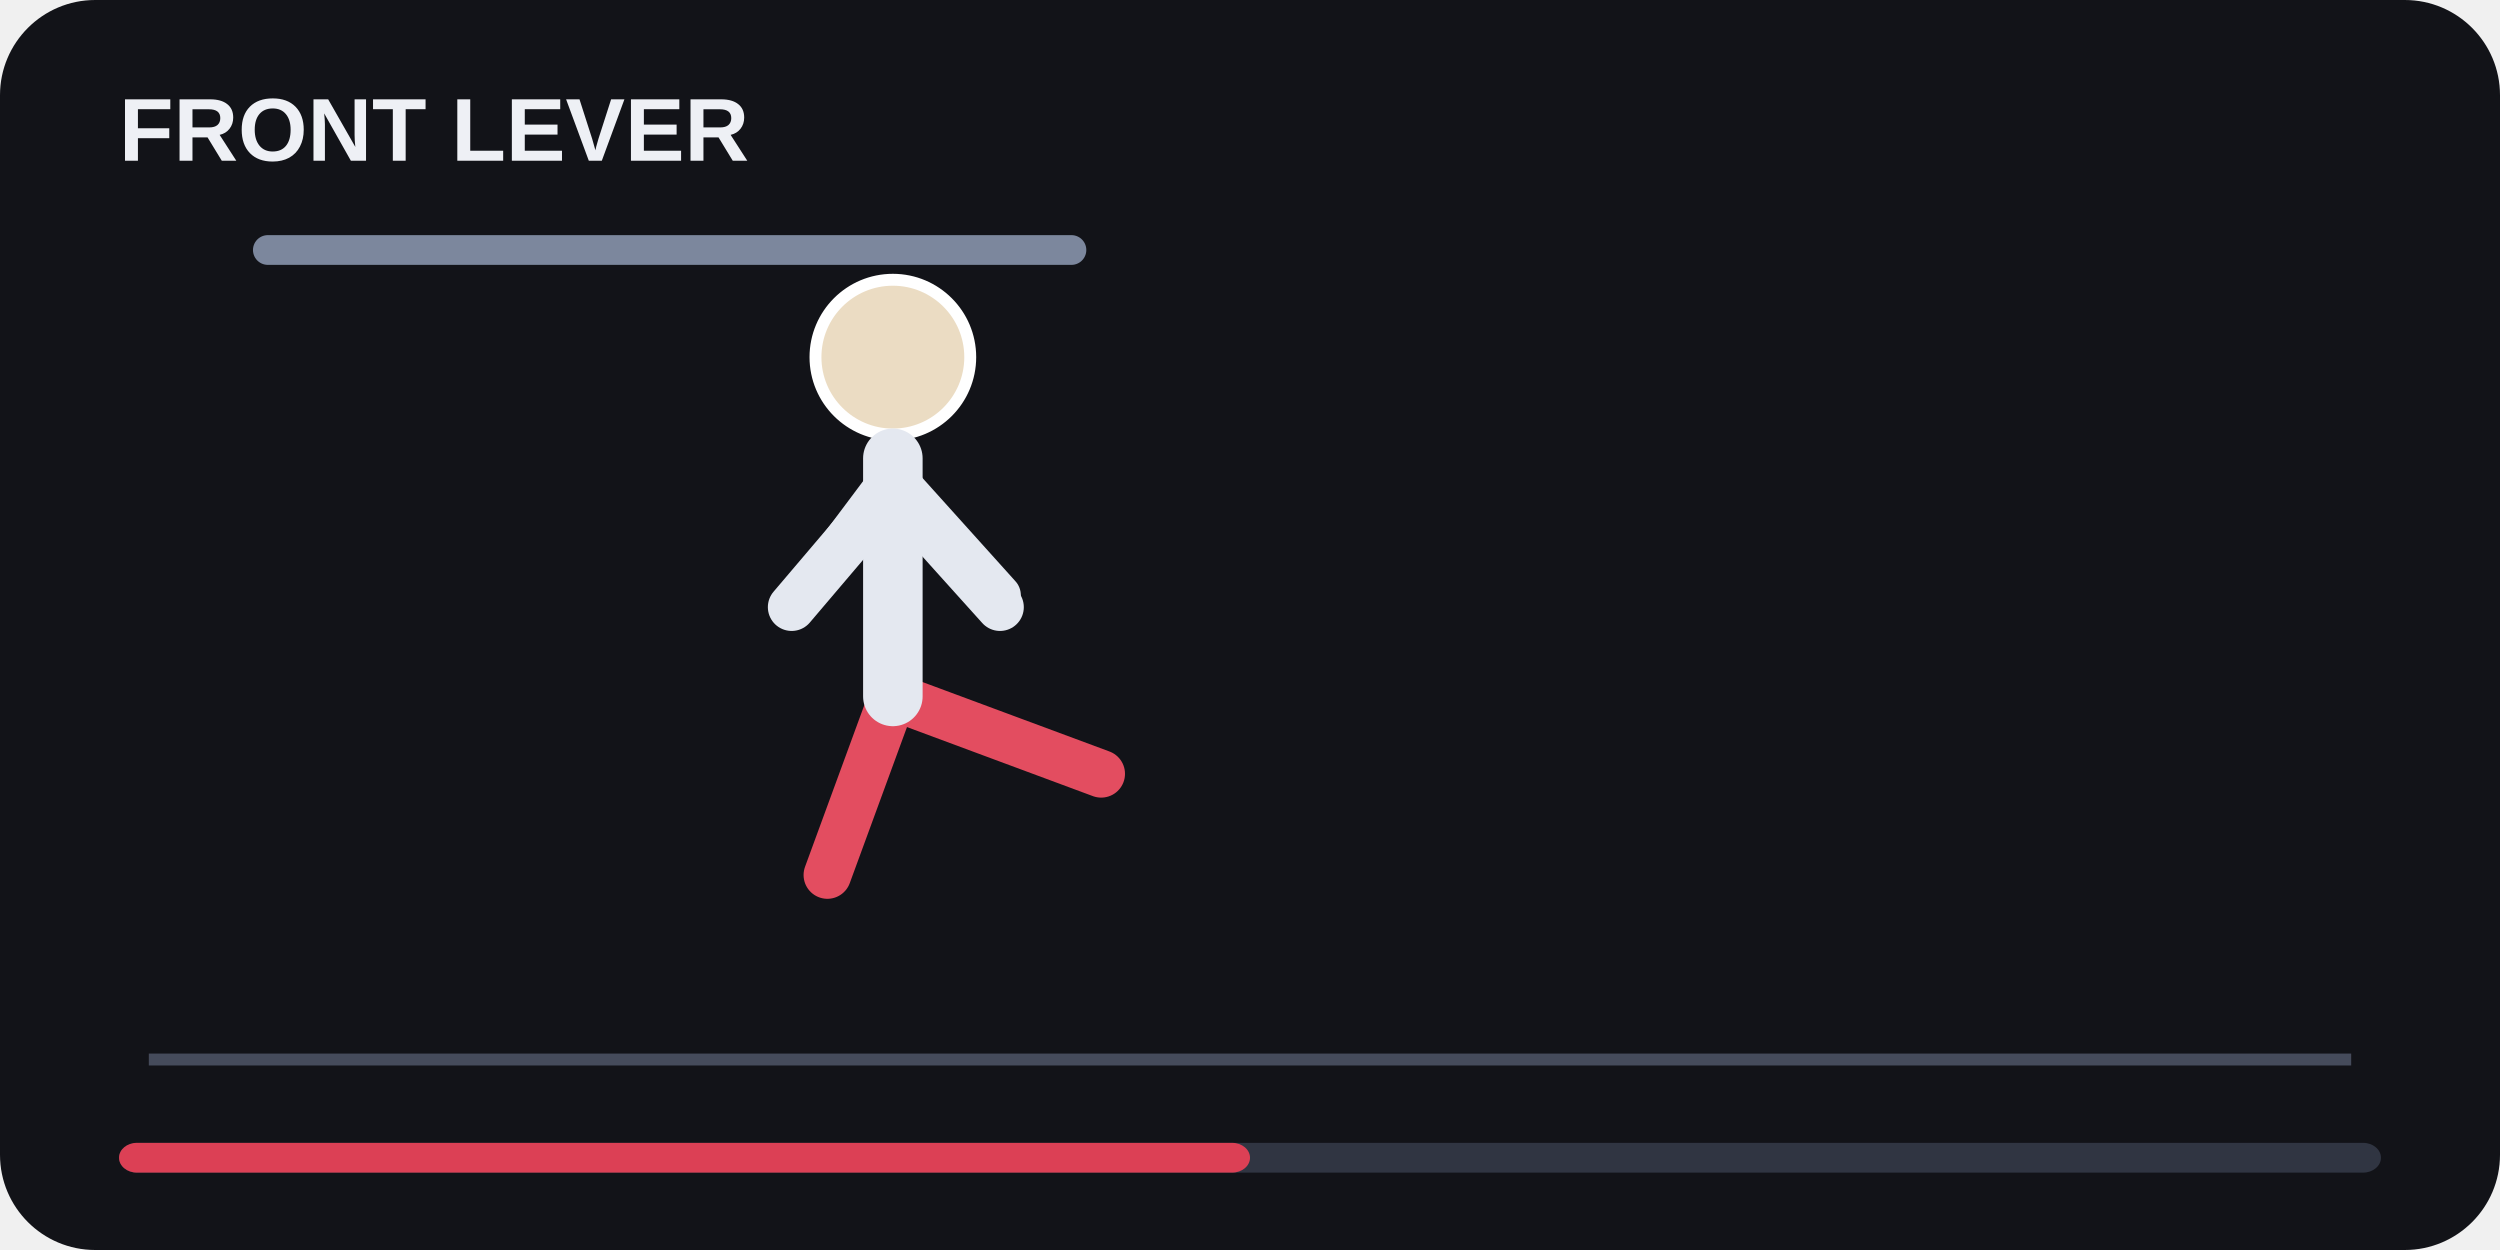
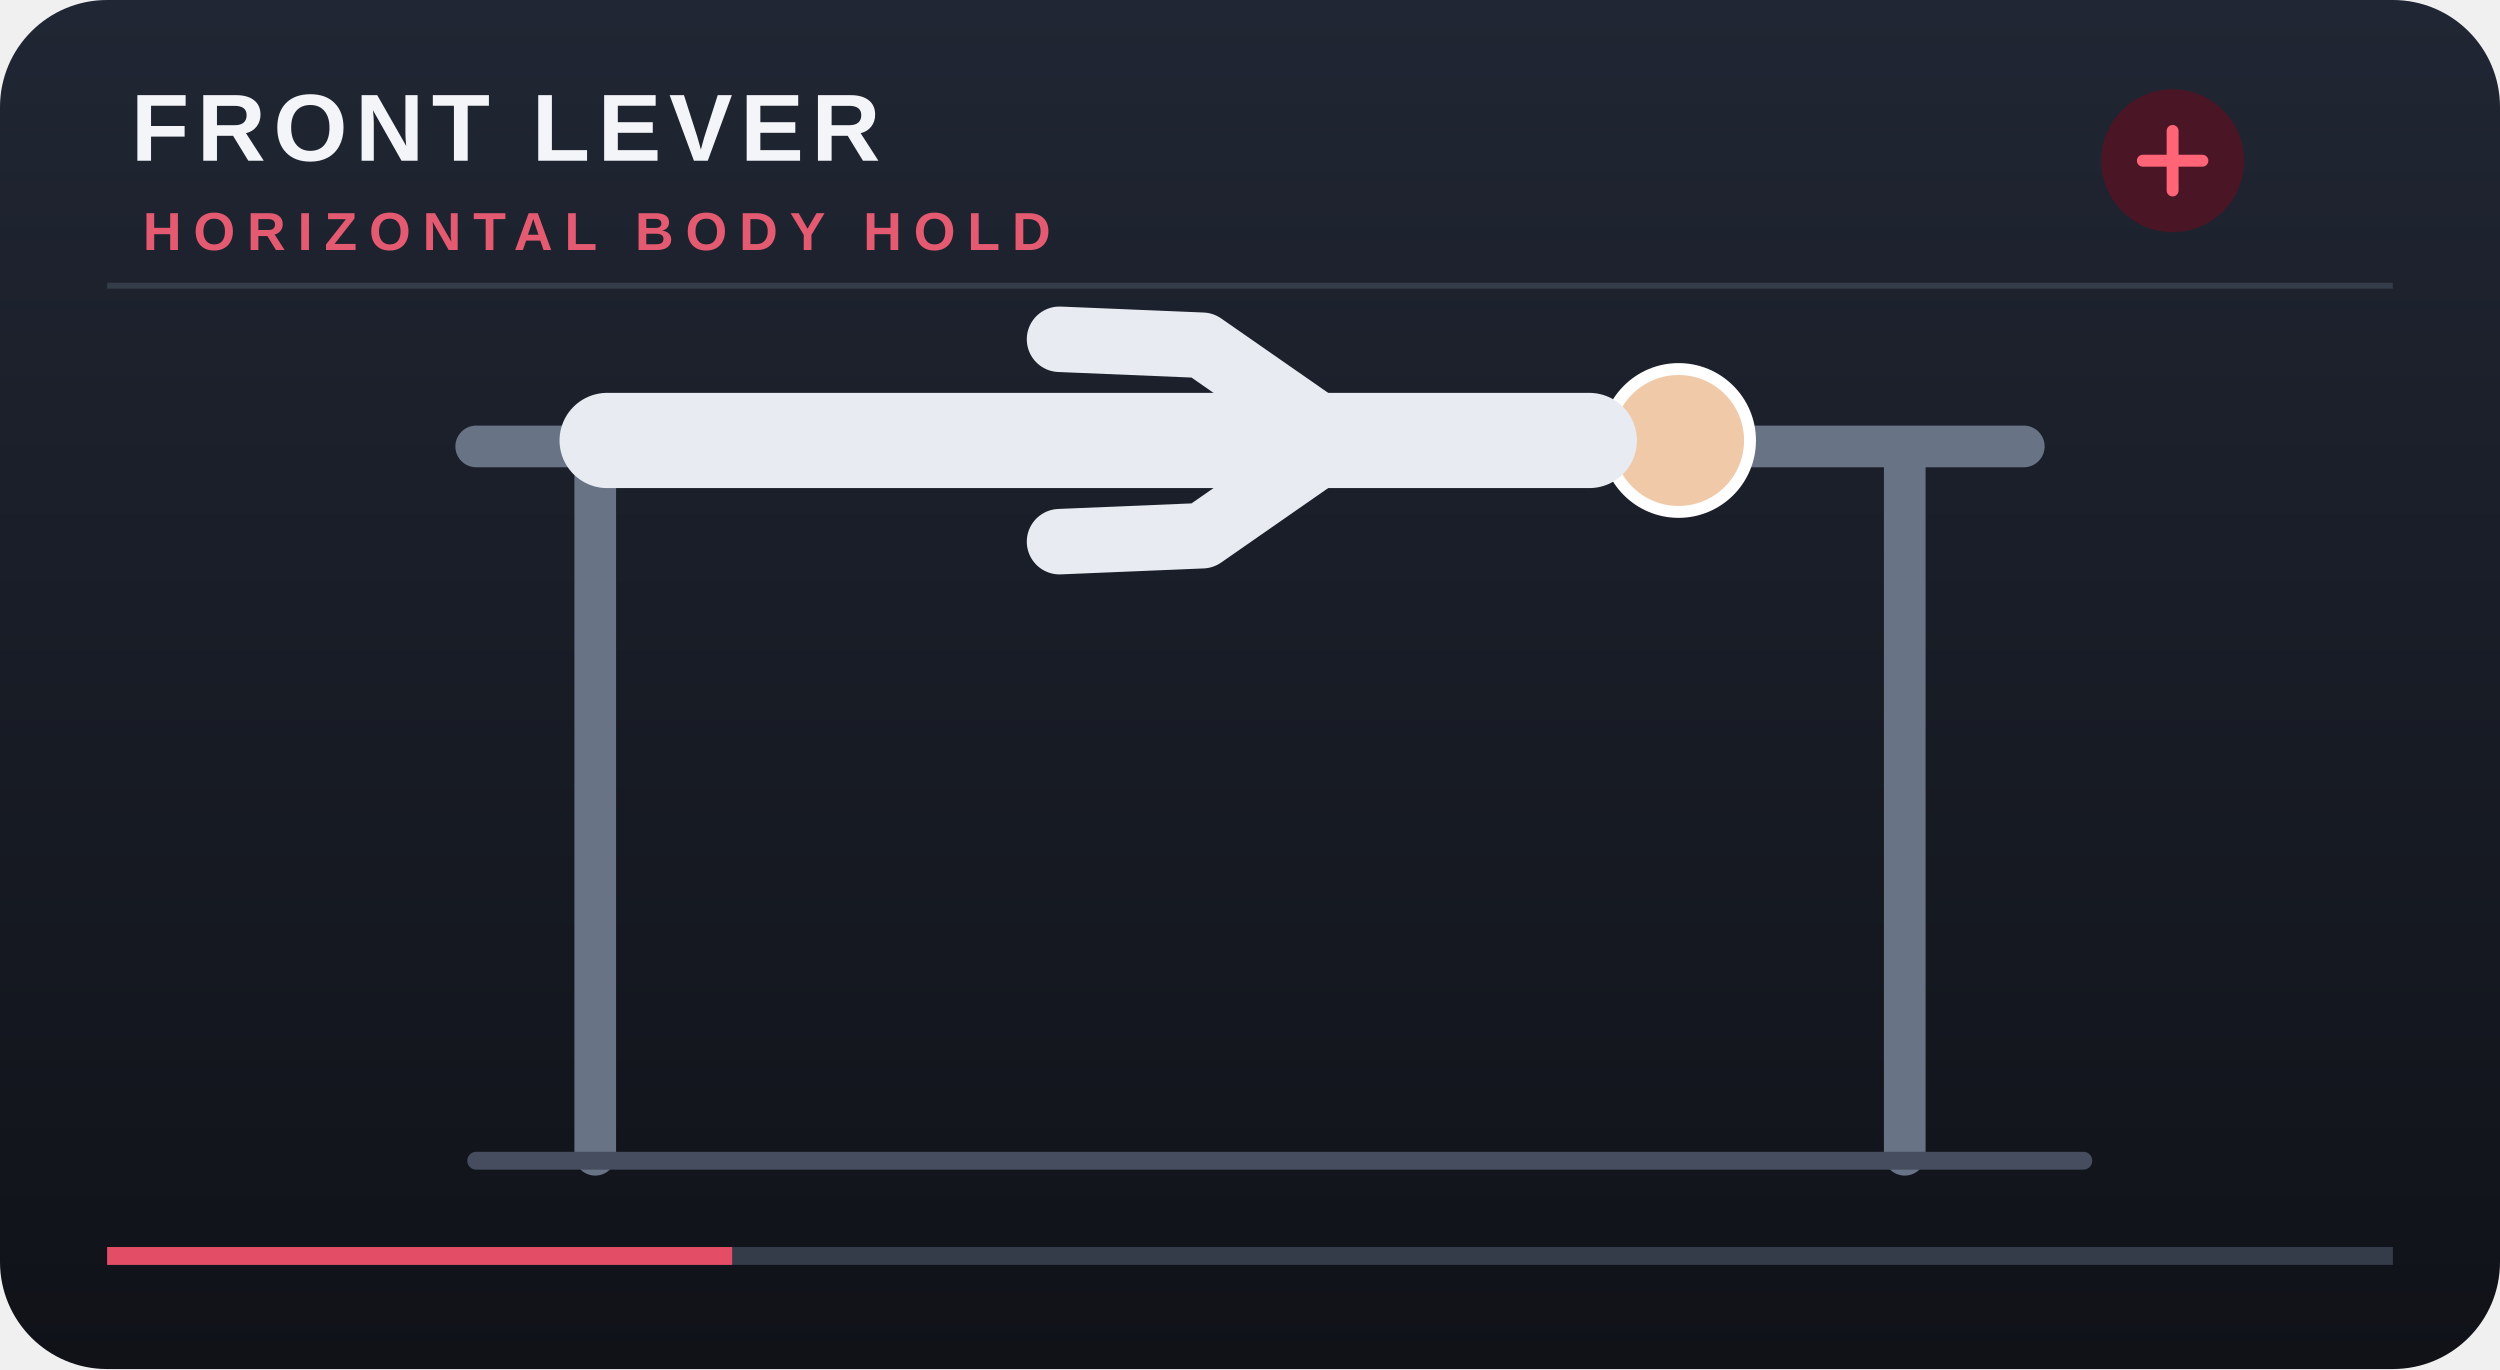
- <svg xmlns="http://www.w3.org/2000/svg" viewBox="0 0 420 210">
-   <rect width="420" height="210" rx="16" fill="#121318" />
-   <text x="20" y="27" fill="#eef0f5" font-family="Arial" font-size="15" font-weight="bold">FRONT LEVER</text>
-   <path d="M45 42 H180" stroke="#7c879d" stroke-width="5" stroke-linecap="round" />
-   <path d="M25 178 H395" stroke="#454b5b" stroke-width="2" />
-   <g transform="translate(115 22)">
-     <g stroke="#e4e8f0" stroke-width="8" stroke-linecap="round" stroke-linejoin="round" fill="none">
-       <path d="M35 55 L35 95" />
-       <path d="M35 60 L18 80 M35 60 L53 80" />
-       <path d="M18 80 L35 55 L53 80 M35 55 L75 65 M75 65 L100 65 M35 55 L15 65" stroke="none" />
-     </g>
-     <g stroke="#e4e8f0" stroke-width="7" stroke-linecap="round" fill="none">
-       <path d="M35 58 L20 78 M35 58 L53 78" />
-     </g>
-     <g stroke="#e34d60" stroke-width="8" stroke-linecap="round" fill="none">
-       <path d="M35 95 L24 125">
-         <animateTransform attributeName="transform" type="translate" values="0 0;0 0;0 0" dur="1s" repeatCount="indefinite" />
-       </path>
-       <path d="M35 95 L70 108">
-         <animateTransform attributeName="transform" type="rotate" values="0 35 95;18 35 95;0 35 95" dur="1.2s" repeatCount="indefinite" />
-       </path>
-     </g>
-     <circle cx="35" cy="38" r="13" fill="#ebdcc3" stroke="#fff" stroke-width="2" />
-     <path d="M35 55 L35 95" stroke="#e4e8f0" stroke-width="10" stroke-linecap="round">
-       <animateTransform attributeName="transform" type="translate" values="0 0;0 2;0 0" dur="1.2s" repeatCount="indefinite" />
-     </path>
+ <svg xmlns="http://www.w3.org/2000/svg" viewBox="0 0 420 230">
+   <defs>
+     <linearGradient id="bg" x2="0" y2="1">
+       <stop stop-color="#202633" />
+       <stop offset="1" stop-color="#101218" />
+     </linearGradient>
+     <linearGradient id="red">
+       <stop stop-color="#ff687b" />
+       <stop offset="1" stop-color="#b51f3b" />
+     </linearGradient>
+   </defs>
+   <style>.label{font:700 16px Arial;letter-spacing:1.3px;fill:#f4f5f8}.sub{font:600 9px Arial;letter-spacing:2px;fill:#e45a70}.floor{stroke:#454d5e;stroke-width:3;fill:none;stroke-linecap:round}.equipment{stroke:#697386;stroke-width:7;fill:none;stroke-linecap:round;stroke-linejoin:round}.body{fill:#e8ebf2;stroke:#fff;stroke-width:2;stroke-linejoin:round}.skin{fill:#f0c9a8;stroke:#fff;stroke-width:2}.limb{fill:none;stroke:#e8ebf2;stroke-width:11;stroke-linecap:round;stroke-linejoin:round}.bodyline{fill:none;stroke:#e8ebf2;stroke-width:16;stroke-linecap:round;stroke-linejoin:round}.athlete{transform-origin:210px 115px;animation:move 2.4s ease-in-out infinite}@keyframes move{0%,100%{translate:0 0}50%{translate:0 -3px}}.motion{fill:none;stroke:url(#red);stroke-width:4;stroke-linecap:round;stroke-dasharray:7 7;animation:flow 1.5s linear infinite}@keyframes flow{to{stroke-dashoffset:-28}}</style>
+   <rect width="420" height="230" rx="18" fill="url(#bg)" />
+   <path d="M18 48H402" stroke="#343b49" />
+   <text x="22" y="27" class="label">FRONT LEVER</text>
+   <text x="24" y="42" class="sub">HORIZONTAL BODY HOLD</text>
+   <circle cx="365" cy="27" r="12" fill="#4a1524" />
+   <path d="M360 27h10m-5-5v10" stroke="#ff6577" stroke-width="2" stroke-linecap="round" />
+   <g class="athlete">
+     <path d="M80 75H340M100 75V194M320 75V194" class="equipment" />
+     <circle cx="282" cy="74" r="12" class="skin" />
+     <path d="M267 74L225 74L180 74L137 74L102 74" class="bodyline" />
+     <path d="M268 74L248 75L226 75M225 74L202 58L178 57M225 74L202 90L178 91" class="limb" />
  </g>
-   <rect x="20" y="192" width="380" height="5" rx="3" fill="#303542" />
-   <rect x="20" y="192" width="190" height="5" rx="3" fill="#dc4055">
-     <animate attributeName="width" values="5;380;5" dur="1.5s" repeatCount="indefinite" />
-   </rect>
+   <path d="M80 195H350" class="floor" />
+   <path d="M18 211H402" stroke="#343b49" stroke-width="3" />
+   <path d="M18 211H123" stroke="#e34d65" stroke-width="3" />
</svg>
